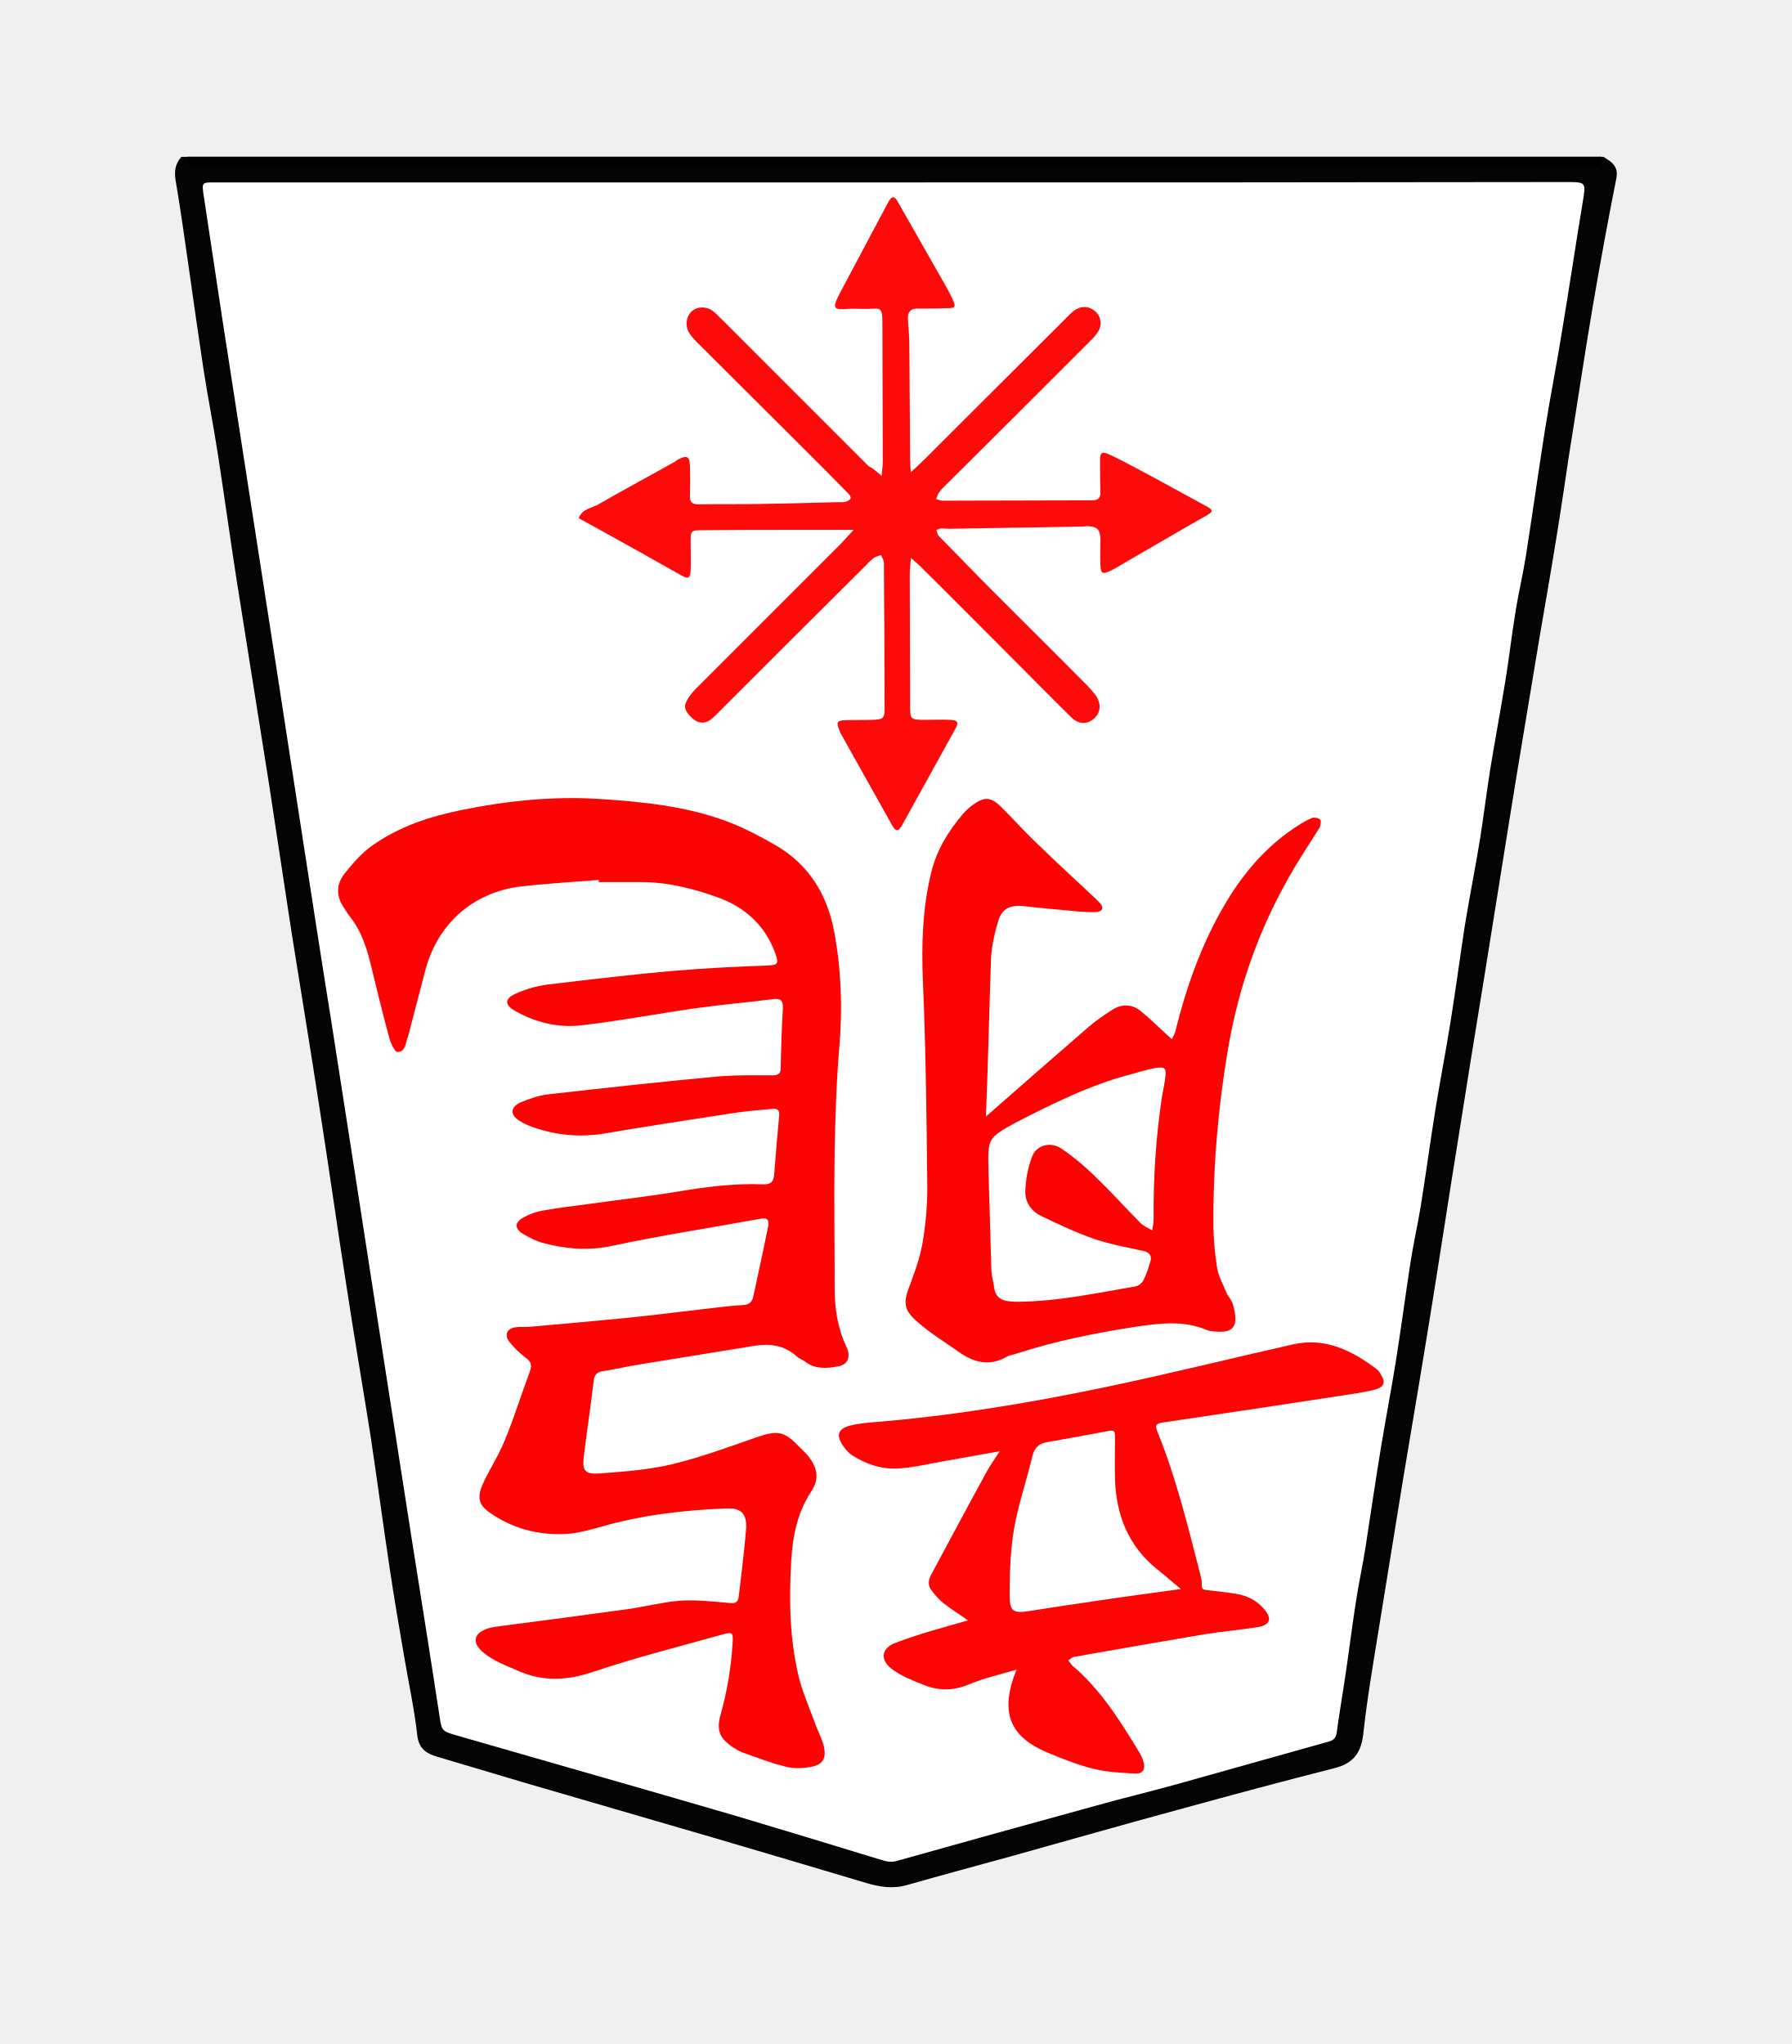
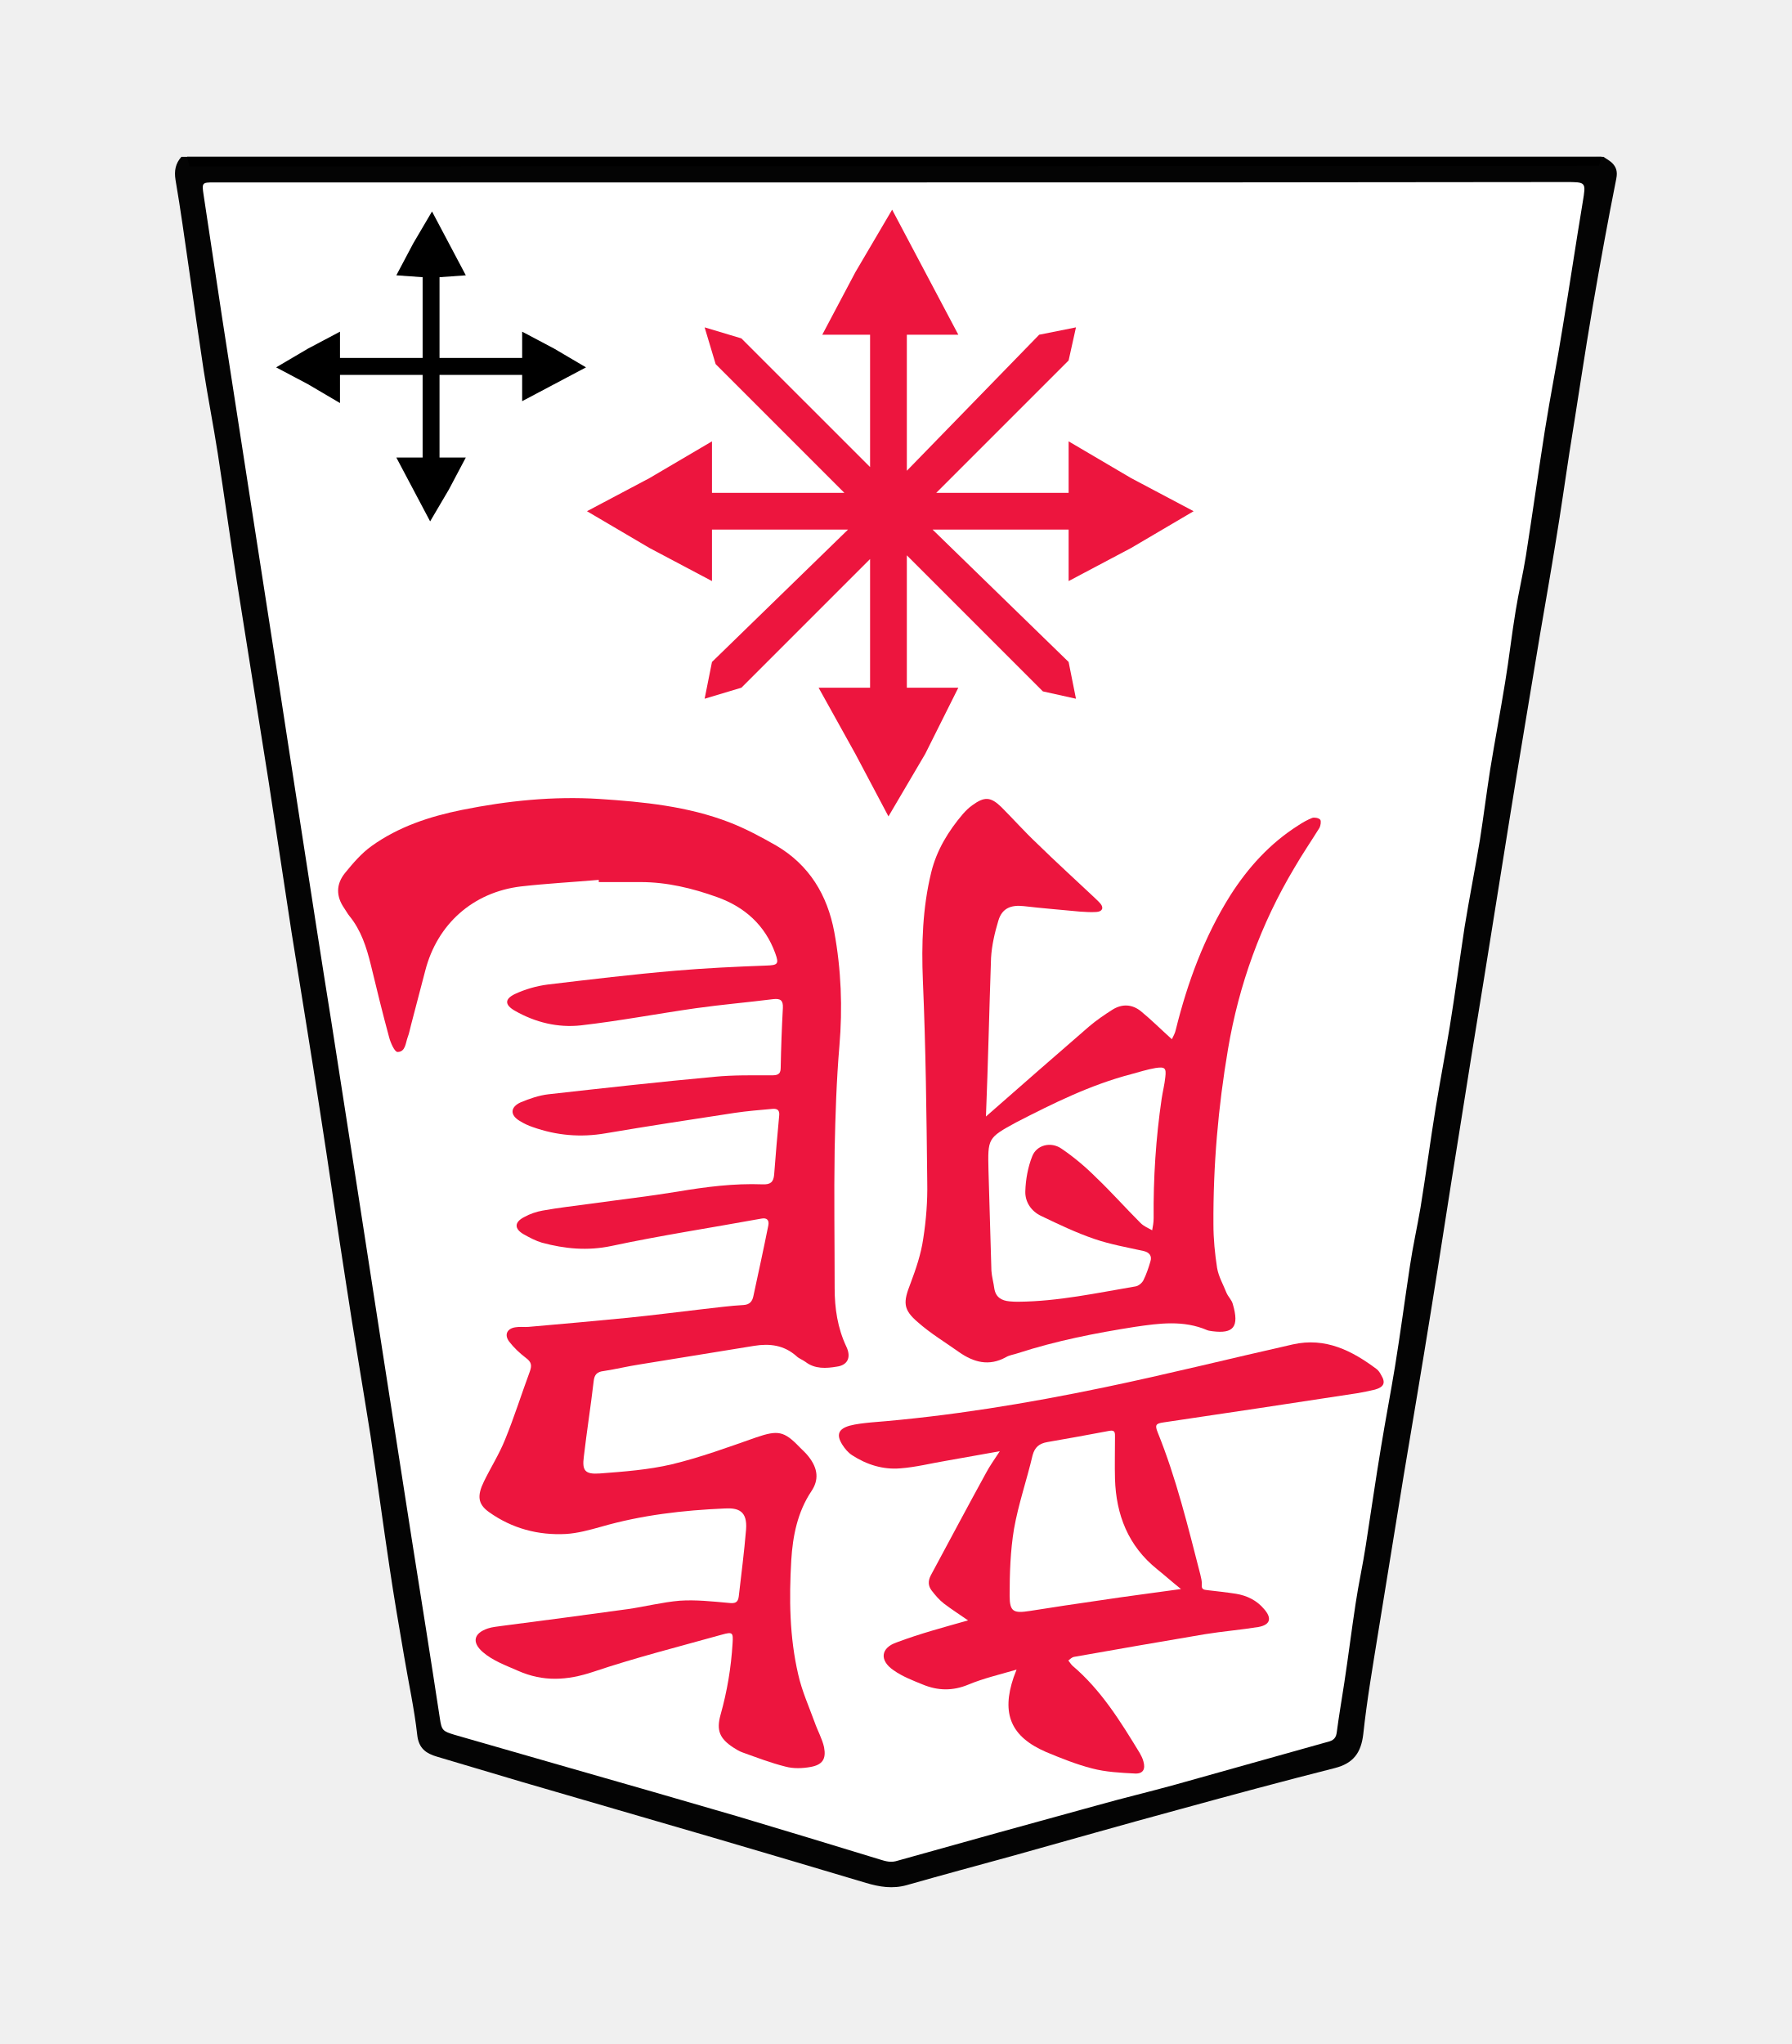
<svg xmlns="http://www.w3.org/2000/svg" version="1.1" id="Слой_1" x="0px" y="0px" viewBox="0 0 491.494 560.614" xml:space="preserve" width="491.494" height="560.614">
  <defs id="defs23" />
  <style type="text/css" id="style2">
	.st0{fill:#040404;}
	.st1{fill:#2F2F2F;}
	.st2{fill:#FD0404;}
	.st3{fill:#FD0B0B;}
	.st4{fill:#FD0405;}
</style>
  <path style="fill:#ffffff;stroke:#000000;stroke-width:1px;stroke-linecap:butt;stroke-linejoin:miter;stroke-opacity:1" d="M 369.489,480.639 439.276,48.318 52.216,47.426 118.212,477.071 244.408,514.975 Z" id="path832" />
  <g id="g18" transform="rotate(-180,271.9221,351.4653)">
    <g id="g16">
      <path class="st0" d="m 104,659.9 c -0.8,-0.5 -1.6,-1 -2.3,-1.6 -1.2,-1.2 -1.6,-2.4 -1.2,-4.4 2.3,-11.5 4.4,-23.1 6.4,-34.7 2.3,-13.5 4.3,-27.1 6.5,-40.7 1.2,-7.8 2.3,-15.7 3.6,-23.5 1.4,-8.7 2.9,-17.3 4.4,-26 2.8,-17 5.7,-34 8.4,-50.9 2.3,-14.4 4.6,-28.8 6.9,-43.1 2.4,-14.7 4.8,-29.4 7.1,-44.1 2.6,-16 5,-32 7.6,-48 2.4,-14.9 4.9,-29.7 7.4,-44.6 2.3,-14.4 4.7,-28.7 7,-43.1 1.5,-9.3 3.1,-18.6 4.1,-27.9 0.6,-5.1 2.7,-8 7.8,-9.3 14.2,-3.6 28.3,-7.4 42.5,-11.3 15.5,-4.2 30.9,-8.6 46.3,-12.9 9.5,-2.6 19.1,-5.2 28.6,-7.9 3.9,-1.1 7.5,-0.5 11.2,0.6 14.1,4.2 28.2,8.4 42.2,12.5 17.4,5.1 34.8,10.1 52.2,15.2 7.8,2.3 15.5,4.6 23.2,6.9 3.1,0.9 5.1,2.3 5.5,6 0.8,7.2 2.4,14.4 3.6,21.6 1.4,8.1 2.8,16.3 4,24.4 1.8,12 3.4,24 5.2,36 2.2,13.9 4.6,27.8 6.7,41.7 2.5,15.9 4.7,31.7 7.2,47.6 2.5,16.3 5.2,32.7 7.8,49 2.1,13.6 4.1,27.2 6.2,40.8 2.9,18.5 5.9,36.9 8.8,55.4 1.8,11.6 3.4,23.2 5.2,34.9 1.2,7.7 2.7,15.3 3.9,23 1.4,9.2 2.7,18.4 4,27.6 1.2,8.2 2.3,16.4 3.7,24.5 0.4,2.5 0,4.5 -1.6,6.3 -0.7,0 -1.3,0 -2,0 -1.3,-1.9 -3.3,-0.9 -5,-0.9 -125.4,-0.1 -250.7,-0.1 -376.1,-0.1 -1.3,0 -2.7,-0.1 -4,0.1 -0.3,0 -0.6,0.6 -1,0.9 -0.7,0 -1.3,0 -2,0 z m 194.2,-7 c 57.8,0 115.6,0 173.5,0 4.5,0 9,0 13.5,0 3.2,0 3.3,-0.1 2.8,-3.4 -1.7,-11.3 -3.4,-22.5 -5.1,-33.8 -2.6,-17 -5.3,-34 -7.9,-51 -2.3,-15 -4.7,-30.1 -7,-45.1 -2.4,-15.4 -4.7,-30.8 -7.1,-46.1 -2.6,-16.8 -5.2,-33.7 -7.9,-50.5 -2.4,-15.2 -4.7,-30.4 -7.1,-45.6 -2.3,-14.9 -4.6,-29.8 -6.9,-44.6 -2.7,-17.3 -5.4,-34.7 -8.1,-52 -2.6,-16.4 -5.2,-32.7 -7.7,-49.1 -0.5,-3.4 -0.8,-3.6 -4.1,-4.6 -10.4,-3 -20.9,-6 -31.3,-9 -15.4,-4.4 -30.7,-8.8 -46.1,-13.3 -13.1,-3.9 -26.2,-7.9 -39.3,-11.9 -1.6,-0.5 -3,-0.9 -4.8,-0.3 -18.2,5.1 -36.5,10.2 -54.8,15.2 -7.1,2 -14.3,3.7 -21.5,5.7 -13.7,3.8 -27.3,7.7 -41,11.5 -1.6,0.4 -2.8,0.7 -3.1,2.6 -0.6,4.6 -1.4,9.2 -2.1,13.8 -1.1,7.2 -2,14.5 -3.1,21.7 -0.8,5.4 -2,10.7 -2.8,16 -1.4,9 -2.7,18.1 -4.2,27.1 -1.2,7.3 -2.6,14.6 -3.8,21.9 -1.5,9.2 -2.7,18.4 -4.1,27.6 -0.8,5.4 -2,10.7 -2.9,16 -1.5,9.2 -2.7,18.4 -4.2,27.6 -1.2,7.3 -2.6,14.6 -3.8,21.9 -1.5,9.2 -2.7,18.3 -4.1,27.5 -1.3,8 -2.9,16 -4.2,23.9 -1,6.4 -1.8,12.8 -2.8,19.2 -1.3,8 -2.8,15.9 -4.1,23.9 -1.1,6.6 -1.8,13.1 -2.9,19.7 -0.8,5 -2,10 -2.8,15 -1.8,11.5 -3.4,22.9 -5.2,34.4 -1.5,9.5 -3.4,18.9 -4.9,28.4 -1.9,11.4 -3.6,22.9 -5.5,34.3 -0.9,5.5 -1,5.5 4.7,5.5 61.1,-0.1 122.4,-0.1 183.8,-0.1 z" id="path4" style="fill:#040404" />
      <path class="st1" d="m 106,659.9 c 0.3,-0.3 0.6,-0.9 1,-0.9 1.3,-0.1 2.7,-0.1 4,-0.1 125.4,0 250.7,0 376.1,0.1 1.6,0 3.6,-1 5,0.9 -128.8,0 -257.4,0 -386.1,0 z" id="path6" style="fill:#2f2f2f" />
-       <path class="st2" d="m 379.6,461.6 c 7.1,-0.6 14.3,-1 21.4,-1.8 13.1,-1.6 22.9,-10.3 26.2,-23.1 1.3,-5 2.6,-9.9 3.9,-14.9 0.3,-1.1 0.5,-2.3 0.9,-3.3 0.6,-1.6 0.6,-4.1 2.8,-4.1 0.8,0 1.9,2.5 2.3,4 1.8,6.6 3.4,13.2 5,19.8 1.2,4.9 2.7,9.6 5.9,13.5 0.5,0.6 0.9,1.4 1.4,2.1 2.3,3.3 2.3,6.6 -0.2,9.7 -2.2,2.7 -4.5,5.4 -7.3,7.4 -7.4,5.3 -15.9,8.1 -24.8,9.9 -12.4,2.5 -25,3.8 -37.7,3 -12.1,-0.8 -24.2,-2 -35.6,-6.4 -4.4,-1.7 -8.7,-4 -12.9,-6.4 -9,-5.3 -14,-13.5 -15.9,-23.7 -1.9,-10.3 -2.3,-20.8 -1.4,-31.3 0.8,-9.4 1.1,-18.9 1.3,-28.4 0.2,-12.7 0,-25.3 0,-38 0,-5.5 -0.8,-10.9 -3.2,-16 -1.4,-2.9 -0.4,-5.1 2.6,-5.5 2.9,-0.5 6,-0.7 8.6,1.3 0.8,0.6 1.8,0.9 2.5,1.6 3.4,3 7.3,3.5 11.6,2.8 10.5,-1.7 21,-3.4 31.4,-5.1 3.3,-0.5 6.5,-1.3 9.8,-1.8 1.8,-0.2 2.6,-0.9 2.8,-2.8 0.8,-6.9 1.9,-13.8 2.7,-20.7 0.5,-3.8 -0.3,-4.9 -4.4,-4.6 -6.6,0.5 -13.3,1 -19.7,2.5 -7.9,1.9 -15.5,4.7 -23.2,7.4 -5.9,2 -7.6,1.8 -11.9,-2.7 -0.8,-0.8 -1.7,-1.6 -2.4,-2.5 -2.7,-3.4 -2.9,-6.5 -0.8,-9.6 3.8,-5.7 5.1,-12.3 5.5,-18.9 0.6,-10.5 0.5,-21 -1.9,-31.3 -1,-4.5 -2.9,-8.7 -4.5,-13.1 -0.8,-2.3 -2.1,-4.6 -2.6,-6.9 -0.6,-3.2 0.4,-4.8 3.7,-5.4 2.2,-0.4 4.7,-0.5 6.9,0.1 4,1 7.9,2.5 11.8,3.9 0.9,0.3 1.8,0.9 2.6,1.4 3.6,2.4 4.6,4.6 3.4,8.9 -1.8,6.4 -2.9,12.9 -3.3,19.6 -0.2,3 0,3.2 2.9,2.4 11.8,-3.3 23.7,-6.3 35.3,-10.2 7.2,-2.4 13.7,-2.8 20.7,0.3 3.4,1.5 6.8,2.7 9.6,5.1 3.1,2.7 2.5,5.2 -1.4,6.5 -1.2,0.4 -2.6,0.5 -3.9,0.7 -11.5,1.5 -23,3 -34.5,4.6 -4.8,0.7 -9.5,1.9 -14.2,2.3 -4.4,0.3 -8.9,-0.2 -13.4,-0.6 -1.7,-0.2 -2.6,0 -2.8,1.8 -0.7,6.1 -1.5,12.2 -2,18.3 -0.4,5.1 2.1,6 5.8,5.8 11.5,-0.5 22.8,-1.8 33.9,-5 3.2,-0.9 6.5,-1.8 9.7,-2 7.6,-0.4 14.8,1.5 21.1,6 3.1,2.2 3.3,4.5 1.4,8.4 -1.9,3.9 -4.2,7.5 -5.8,11.5 -2.5,6.1 -4.5,12.5 -6.8,18.7 -0.6,1.7 -0.4,2.6 1.1,3.7 1.7,1.3 3.3,2.8 4.6,4.5 1.4,1.9 0.5,3.6 -1.8,3.9 -1.1,0.2 -2.3,0 -3.5,0.1 -9.1,0.8 -18.2,1.6 -27.3,2.5 -6.9,0.7 -13.9,1.6 -20.8,2.4 -3.6,0.4 -7.3,0.9 -10.9,1.1 -1.7,0.1 -2.4,1 -2.7,2.4 -1.4,6.5 -2.8,12.9 -4.1,19.4 -0.3,1.5 0.4,2.2 1.9,1.9 13.7,-2.5 27.5,-4.6 41.1,-7.5 6.6,-1.4 12.8,-0.8 19.1,0.9 1.7,0.5 3.4,1.4 5,2.3 2.6,1.5 2.6,3.3 -0.1,4.7 -1.6,0.9 -3.4,1.5 -5.1,1.8 -4.4,0.8 -8.9,1.3 -13.3,1.9 -7.9,1.1 -15.8,2 -23.7,3.3 -7.7,1.3 -15.5,2.3 -23.3,2 -2.2,-0.1 -3,0.6 -3.2,2.6 -0.4,5.5 -0.9,10.9 -1.4,16.4 -0.1,1.3 0.5,1.8 1.8,1.7 3.5,-0.3 7,-0.6 10.4,-1.1 11.8,-1.8 23.6,-3.6 35.4,-5.6 6.9,-1.2 13.5,-0.6 20,1.7 1.2,0.4 2.5,1 3.6,1.7 2.7,1.6 2.6,3.8 -0.3,5.1 -2.4,1 -5,1.9 -7.6,2.2 -15.2,1.7 -30.4,3.4 -45.6,4.8 -5.1,0.5 -10.3,0.4 -15.5,0.4 -1.5,0 -2.6,0.1 -2.6,2 -0.1,5.5 -0.3,11 -0.6,16.5 -0.1,2.1 0.7,2.6 2.6,2.4 7.1,-0.9 14.2,-1.5 21.3,-2.5 10.5,-1.5 21,-3.5 31.5,-4.7 6.3,-0.7 12.5,0.8 18.1,4 2.8,1.6 2.9,3.2 0,4.6 -2.8,1.3 -5.9,2.2 -9,2.6 -11.7,1.4 -23.4,2.8 -35.1,3.8 -8.2,0.7 -16.5,1.1 -24.8,1.4 -3.2,0.1 -3.6,0.4 -2.5,3.4 2.8,7.7 8.4,12.7 16,15.4 6.7,2.4 13.7,4.1 20.9,4.1 3.8,0 7.7,0 11.5,0 0,0.1 0,0.4 0,0.6 z" id="path8" style="fill:#fd0404" />
-       <path class="st2" d="m 273.4,396.7 c -10,8.8 -19.2,16.8 -28.3,24.7 -2,1.7 -4.2,3.2 -6.4,4.6 -2.7,1.7 -5.5,1.5 -7.9,-0.5 -2.8,-2.3 -5.4,-4.9 -8.4,-7.6 -0.4,0.8 -0.9,1.7 -1.1,2.7 -3.2,12.9 -7.8,25.4 -14.9,36.7 -4.9,7.7 -10.9,14.3 -18.6,19.2 -1.2,0.8 -2.6,1.6 -3.9,2.1 -0.6,0.2 -1.8,0 -2.2,-0.5 -0.3,-0.4 -0.1,-1.6 0.2,-2.2 2.3,-3.7 4.7,-7.2 6.9,-11 9.2,-15.4 15.2,-32 18.2,-49.7 2.7,-15.9 4.1,-32 4,-48.1 0,-4 -0.4,-8 -1,-11.9 -0.4,-2.4 -1.7,-4.6 -2.6,-6.9 -0.5,-1.1 -1.4,-1.9 -1.7,-3 -1.9,-6.4 -0.1,-8.2 5.5,-7.5 0.5,0.1 1,0.1 1.5,0.3 6.5,2.8 13.1,1.9 19.9,0.9 10.8,-1.7 21.5,-3.8 32,-7.2 1.1,-0.4 2.3,-0.5 3.3,-1.1 4.7,-2.6 8.9,-1.4 12.9,1.4 3.8,2.7 7.8,5.1 11.3,8.2 4.1,3.5 4,5.5 2,10.6 -1.5,4 -2.9,8.1 -3.5,12.3 -0.8,5.1 -1.2,10.3 -1.1,15.4 0.2,18.5 0.4,37 1.2,55.4 0.4,10 0.1,19.9 -2.3,29.7 -1.5,6.1 -4.7,11.3 -8.7,16 -0.8,0.9 -1.6,1.7 -2.6,2.4 -3.3,2.4 -5,2.3 -7.9,-0.5 -3.3,-3.3 -6.4,-6.8 -9.8,-10 -5.1,-5 -10.4,-9.8 -15.6,-14.7 -0.6,-0.6 -1.2,-1.1 -1.8,-1.8 -1,-1.2 -0.5,-2.2 1.1,-2.3 1.5,-0.1 3,0 4.5,0.1 5.1,0.5 10.3,0.9 15.4,1.5 3.6,0.4 6,-0.6 7,-4 1,-3.3 1.8,-6.8 2,-10.2 0.5,-14.3 0.8,-28.6 1.4,-43.5 z m -0.7,-14.9 c -0.3,-9.1 -0.5,-18.3 -0.8,-27.4 -0.1,-1.6 -0.6,-3.3 -0.8,-4.9 -0.4,-2.4 -2,-3.3 -4.2,-3.5 -0.8,-0.1 -1.7,-0.1 -2.5,-0.1 -10.8,0.1 -21.4,2.4 -32,4.2 -0.8,0.1 -1.8,0.9 -2.2,1.7 -0.8,1.6 -1.4,3.4 -1.9,5.1 -0.5,1.5 0.2,2.5 1.8,2.9 4.5,1 9.1,1.8 13.5,3.3 5,1.7 9.8,4 14.6,6.3 2.8,1.3 4.5,3.9 4.4,6.8 -0.1,3.2 -0.7,6.6 -1.9,9.6 -1.2,3.1 -5.1,4.1 -8,2.1 -3.4,-2.3 -6.6,-5 -9.5,-7.9 -4.2,-4 -8.1,-8.4 -12.2,-12.5 -0.9,-0.9 -2.1,-1.4 -3.2,-2 -0.2,1.1 -0.4,2.2 -0.4,3.3 0.1,11 -0.6,21.9 -2.2,32.8 -0.3,2 -0.8,3.9 -1,5.9 -0.3,2.5 0.1,2.9 2.7,2.5 2.3,-0.4 4.5,-1.1 6.7,-1.7 11.1,-2.9 21.4,-8 31.5,-13.2 7.9,-4.3 7.8,-4.4 7.6,-13.3 z" id="path10" style="fill:#fd0404" />
-       <path class="st3" d="m 302,572.4 c -0.1,1.7 -0.3,2.8 -0.3,3.9 0,12.7 0.1,25.3 0.1,38 0,4.7 0.6,4 4.2,3.9 1.8,0 3.7,0.1 5.5,0 3.2,-0.2 4.3,-0.2 2.2,3.9 -4.4,8.3 -8.9,16.7 -13.3,25 -1.2,2.3 -1.9,2.3 -3.1,0 -4.1,-7.2 -8.2,-14.4 -12.3,-21.6 -0.8,-1.4 -1.6,-2.8 -2.3,-4.3 -1.2,-2.6 -1,-2.8 1.6,-2.8 2.5,-0.1 5,-0.1 7.5,-0.1 2.1,0.1 3.1,-0.7 3,-2.9 -0.2,-2.7 -0.4,-5.3 -0.4,-8 -0.1,-10.2 -0.1,-20.3 -0.2,-30.5 0,-1 -0.1,-1.9 -0.2,-3.5 -1.6,1.5 -2.8,2.6 -3.9,3.7 -12.7,12.7 -25.5,25.4 -38.2,38.1 -0.8,0.8 -1.6,1.7 -2.5,2.4 -1.9,1.5 -4.1,1.5 -5.9,0 -1.7,-1.4 -2.1,-3.9 -0.7,-5.9 0.8,-1.2 2,-2.3 3,-3.3 12.6,-12.6 25.2,-25.2 37.9,-37.8 0.8,-0.8 1.7,-1.6 2.4,-2.5 0.5,-0.6 0.7,-1.4 1,-2.1 -0.6,-0.1 -1.3,-0.4 -1.9,-0.4 -13.6,0 -27.3,0.1 -40.9,0.1 -1.7,0 -2.4,0.7 -2.3,2.4 0.1,2.8 0.1,5.7 0.1,8.5 0,2.3 -0.5,2.6 -2.7,1.6 -2.4,-1.1 -4.8,-2.4 -7.1,-3.6 -6.6,-3.5 -13.1,-7.1 -19.7,-10.7 -1.6,-0.9 -1.4,-1.4 0.2,-2.3 8.3,-4.7 16.6,-9.6 24.9,-14.4 0.4,-0.2 0.9,-0.5 1.3,-0.7 2.5,-1.2 2.9,-1 3,1.6 0.1,2.3 0,4.7 0,7 0.1,2.5 0.8,3.3 3.1,3.5 0.7,0.1 1.3,-0.1 2,-0.1 12.2,-0.2 24.3,-0.4 36.5,-0.6 0.7,0 1.3,0.1 2,0.1 0.5,0 0.9,-0.3 1.4,-0.4 -0.2,-0.6 -0.3,-1.3 -0.7,-1.7 -5.3,-5.4 -10.6,-10.9 -16,-16.3 -8.2,-8.2 -16.4,-16.3 -24.5,-24.5 -0.8,-0.8 -1.6,-1.7 -2.3,-2.6 -1.8,-2.3 -1.7,-5 0.3,-6.7 1.8,-1.6 4.2,-1.6 6.2,0.4 5,4.9 9.9,9.9 14.8,14.8 8.8,8.8 17.6,17.7 26.5,26.5 0.7,0.7 1.4,1.3 2.7,2.4 0.1,-1.8 0.3,-3 0.3,-4.2 0,-12 -0.1,-24 -0.1,-36 0,-4.2 0,-4.2 -4.4,-4.2 -2.2,0 -4.3,0.1 -6.5,0 -2.1,-0.1 -2.5,-0.6 -1.6,-2.3 4.9,-8.9 9.8,-17.7 14.7,-26.6 1,-1.8 1.7,-1.8 2.7,-0.1 4.7,8.4 9.4,16.8 14.1,25.2 0.2,0.3 0.3,0.6 0.4,0.9 0.9,2.2 0.7,2.7 -1.6,2.8 -2.5,0.1 -5,0 -7.5,0.1 -2.9,0.1 -3.3,0.4 -3.3,3.1 0,13.3 0.1,26.7 0.2,40 0,0.7 0.5,1.4 0.8,2.1 0.7,-0.3 1.5,-0.4 2.1,-0.9 0.9,-0.7 1.7,-1.6 2.5,-2.4 13,-12.9 26,-25.9 38.9,-38.8 1.1,-1.1 2.1,-2.2 3.3,-3.1 1.7,-1.2 3.4,-1 5,0.5 2,1.8 2.5,3.2 1.2,5.2 -0.8,1.4 -2,2.6 -3.2,3.8 -12.8,12.8 -25.7,25.7 -38.5,38.5 -1.1,1.1 -2.2,2.4 -3.8,4.1 6.3,0 11.9,0 17.5,0 8,0 15.9,0 23.9,-0.1 3.3,0 3.3,-0.1 3.3,-3.4 0,-2.5 -0.1,-5 0,-7.5 0.1,-2.3 0.6,-2.6 2.7,-1.4 7.6,4.3 15.3,8.6 22.9,12.8 1.7,0.9 3.4,1.9 5.1,2.8 -0.9,2.6 -3.5,2.7 -5.4,3.8 -6.9,4 -13.9,7.7 -20.8,11.6 -0.4,0.2 -0.8,0.6 -1.2,0.8 -2.3,1.1 -3,0.7 -3.1,-1.7 -0.1,-2.8 -0.1,-5.7 0,-8.5 0,-1.7 -0.7,-2.2 -2.4,-2.2 -5.5,0.1 -11,0 -16.5,0.1 -7.1,0.1 -14.2,0.3 -21.3,0.5 -0.8,0 -1.7,-0.1 -2.5,0.1 -0.5,0.1 -1.1,0.5 -1.4,0.9 -0.1,0.2 0.2,0.9 0.5,1.2 3.9,4 7.9,8 11.9,12 9.9,9.9 19.9,19.8 29.8,29.7 0.8,0.8 1.6,1.7 2.2,2.7 1.1,1.9 0.7,4.6 -1,5.9 -1.4,1.2 -3.9,1.2 -5.5,0 -1.1,-0.8 -1.9,-1.8 -2.9,-2.7 -13.3,-13.3 -26.6,-26.6 -39.9,-39.9 -1.2,-0.6 -2.2,-1.5 -3.6,-2.7 z" id="path12" style="fill:#fd0b0b" />
-       <path class="st4" d="m 278.3,258.5 c 2.3,1.6 4.5,3 6.6,4.6 1.3,1 2.4,2.3 3.4,3.6 1,1.3 1,2.7 0.2,4.2 -5,9.3 -10,18.7 -15.1,28 -1,1.9 -2.3,3.7 -3.8,6 5.2,-0.9 9.9,-1.8 14.6,-2.6 4.2,-0.7 8.5,-1.8 12.7,-2.1 4.7,-0.4 9.2,1 13.2,3.6 1.1,0.7 2,1.8 2.7,2.9 1.7,2.7 1.1,4.3 -2,5.2 -1.9,0.5 -3.9,0.7 -5.9,0.9 -21.5,1.7 -42.8,5.2 -63.9,9.6 -17.3,3.6 -34.5,7.9 -51.8,11.8 -8.9,2 -16.2,-1.7 -23,-6.8 -0.5,-0.4 -0.9,-1 -1.2,-1.6 -1.3,-2.1 -0.8,-3.3 1.7,-4 1.6,-0.4 3.2,-0.7 4.9,-1 17.7,-2.7 35.4,-5.4 53.1,-8 2.1,-0.3 2.4,-0.7 1.6,-2.7 -5.1,-12.6 -8.3,-25.8 -11.7,-39 -0.2,-0.9 -0.5,-1.9 -0.4,-2.9 0.1,-1.2 -0.6,-1.3 -1.5,-1.4 -2.6,-0.3 -5.3,-0.6 -7.9,-1 -3,-0.5 -5.7,-1.8 -7.7,-4.2 -2.2,-2.5 -1.7,-4.3 1.5,-4.9 4.9,-0.8 9.9,-1.2 14.8,-2 11.9,-2 23.9,-4.1 35.8,-6.2 0.6,-0.1 1.1,-0.6 1.6,-1 -0.4,-0.5 -0.7,-1 -1.1,-1.4 -7.9,-6.7 -13.2,-15.3 -18.5,-24 -0.4,-0.7 -0.8,-1.5 -1,-2.3 -0.6,-2.1 0.1,-3.4 2.3,-3.3 4,0.2 8,0.4 11.8,1.4 4.3,1.1 8.5,2.8 12.6,4.5 9.7,4.2 12.3,10.5 8.9,20.5 -0.2,0.4 -0.3,0.9 -0.8,2.1 4.8,-1.4 9.1,-2.4 13.2,-4.1 4.3,-1.8 8.4,-1.7 12.5,0 2.7,1.1 5.6,2.2 8,3.9 4,2.7 3.6,6.2 -0.9,7.7 -6.4,2.4 -12.8,4.1 -19.5,6 z m -58.4,8.6 c 2.5,2 4.5,3.8 6.5,5.4 8,6.4 11.3,15 11.6,24.8 0.1,3.8 0,7.7 0,11.5 0,1 -0.1,2 1.5,1.7 5.7,-1.1 11.4,-2.1 17.1,-3.1 2.2,-0.4 3.4,-1.4 4,-3.6 1.6,-6.8 3.9,-13.4 5.1,-20.2 1,-6 1.2,-12.2 1.2,-18.3 0,-4.5 -1.1,-4.9 -5.6,-4.2 -6.4,1 -12.8,2 -19.2,2.9 -7.2,1.1 -14.4,2 -22.2,3.1 z" id="path14" style="fill:#fd0405" />
+       <path class="st2" d="m 379.6,461.6 c 7.1,-0.6 14.3,-1 21.4,-1.8 13.1,-1.6 22.9,-10.3 26.2,-23.1 1.3,-5 2.6,-9.9 3.9,-14.9 0.3,-1.1 0.5,-2.3 0.9,-3.3 0.6,-1.6 0.6,-4.1 2.8,-4.1 0.8,0 1.9,2.5 2.3,4 1.8,6.6 3.4,13.2 5,19.8 1.2,4.9 2.7,9.6 5.9,13.5 0.5,0.6 0.9,1.4 1.4,2.1 2.3,3.3 2.3,6.6 -0.2,9.7 -2.2,2.7 -4.5,5.4 -7.3,7.4 -7.4,5.3 -15.9,8.1 -24.8,9.9 -12.4,2.5 -25,3.8 -37.7,3 -12.1,-0.8 -24.2,-2 -35.6,-6.4 -4.4,-1.7 -8.7,-4 -12.9,-6.4 -9,-5.3 -14,-13.5 -15.9,-23.7 -1.9,-10.3 -2.3,-20.8 -1.4,-31.3 0.8,-9.4 1.1,-18.9 1.3,-28.4 0.2,-12.7 0,-25.3 0,-38 0,-5.5 -0.8,-10.9 -3.2,-16 -1.4,-2.9 -0.4,-5.1 2.6,-5.5 2.9,-0.5 6,-0.7 8.6,1.3 0.8,0.6 1.8,0.9 2.5,1.6 3.4,3 7.3,3.5 11.6,2.8 10.5,-1.7 21,-3.4 31.4,-5.1 3.3,-0.5 6.5,-1.3 9.8,-1.8 1.8,-0.2 2.6,-0.9 2.8,-2.8 0.8,-6.9 1.9,-13.8 2.7,-20.7 0.5,-3.8 -0.3,-4.9 -4.4,-4.6 -6.6,0.5 -13.3,1 -19.7,2.5 -7.9,1.9 -15.5,4.7 -23.2,7.4 -5.9,2 -7.6,1.8 -11.9,-2.7 -0.8,-0.8 -1.7,-1.6 -2.4,-2.5 -2.7,-3.4 -2.9,-6.5 -0.8,-9.6 3.8,-5.7 5.1,-12.3 5.5,-18.9 0.6,-10.5 0.5,-21 -1.9,-31.3 -1,-4.5 -2.9,-8.7 -4.5,-13.1 -0.8,-2.3 -2.1,-4.6 -2.6,-6.9 -0.6,-3.2 0.4,-4.8 3.7,-5.4 2.2,-0.4 4.7,-0.5 6.9,0.1 4,1 7.9,2.5 11.8,3.9 0.9,0.3 1.8,0.9 2.6,1.4 3.6,2.4 4.6,4.6 3.4,8.9 -1.8,6.4 -2.9,12.9 -3.3,19.6 -0.2,3 0,3.2 2.9,2.4 11.8,-3.3 23.7,-6.3 35.3,-10.2 7.2,-2.4 13.7,-2.8 20.7,0.3 3.4,1.5 6.8,2.7 9.6,5.1 3.1,2.7 2.5,5.2 -1.4,6.5 -1.2,0.4 -2.6,0.5 -3.9,0.7 -11.5,1.5 -23,3 -34.5,4.6 -4.8,0.7 -9.5,1.9 -14.2,2.3 -4.4,0.3 -8.9,-0.2 -13.4,-0.6 -1.7,-0.2 -2.6,0 -2.8,1.8 -0.7,6.1 -1.5,12.2 -2,18.3 -0.4,5.1 2.1,6 5.8,5.8 11.5,-0.5 22.8,-1.8 33.9,-5 3.2,-0.9 6.5,-1.8 9.7,-2 7.6,-0.4 14.8,1.5 21.1,6 3.1,2.2 3.3,4.5 1.4,8.4 -1.9,3.9 -4.2,7.5 -5.8,11.5 -2.5,6.1 -4.5,12.5 -6.8,18.7 -0.6,1.7 -0.4,2.6 1.1,3.7 1.7,1.3 3.3,2.8 4.6,4.5 1.4,1.9 0.5,3.6 -1.8,3.9 -1.1,0.2 -2.3,0 -3.5,0.1 -9.1,0.8 -18.2,1.6 -27.3,2.5 -6.9,0.7 -13.9,1.6 -20.8,2.4 -3.6,0.4 -7.3,0.9 -10.9,1.1 -1.7,0.1 -2.4,1 -2.7,2.4 -1.4,6.5 -2.8,12.9 -4.1,19.4 -0.3,1.5 0.4,2.2 1.9,1.9 13.7,-2.5 27.5,-4.6 41.1,-7.5 6.6,-1.4 12.8,-0.8 19.1,0.9 1.7,0.5 3.4,1.4 5,2.3 2.6,1.5 2.6,3.3 -0.1,4.7 -1.6,0.9 -3.4,1.5 -5.1,1.8 -4.4,0.8 -8.9,1.3 -13.3,1.9 -7.9,1.1 -15.8,2 -23.7,3.3 -7.7,1.3 -15.5,2.3 -23.3,2 -2.2,-0.1 -3,0.6 -3.2,2.6 -0.4,5.5 -0.9,10.9 -1.4,16.4 -0.1,1.3 0.5,1.8 1.8,1.7 3.5,-0.3 7,-0.6 10.4,-1.1 11.8,-1.8 23.6,-3.6 35.4,-5.6 6.9,-1.2 13.5,-0.6 20,1.7 1.2,0.4 2.5,1 3.6,1.7 2.7,1.6 2.6,3.8 -0.3,5.1 -2.4,1 -5,1.9 -7.6,2.2 -15.2,1.7 -30.4,3.4 -45.6,4.8 -5.1,0.5 -10.3,0.4 -15.5,0.4 -1.5,0 -2.6,0.1 -2.6,2 -0.1,5.5 -0.3,11 -0.6,16.5 -0.1,2.1 0.7,2.6 2.6,2.4 7.1,-0.9 14.2,-1.5 21.3,-2.5 10.5,-1.5 21,-3.5 31.5,-4.7 6.3,-0.7 12.5,0.8 18.1,4 2.8,1.6 2.9,3.2 0,4.6 -2.8,1.3 -5.9,2.2 -9,2.6 -11.7,1.4 -23.4,2.8 -35.1,3.8 -8.2,0.7 -16.5,1.1 -24.8,1.4 -3.2,0.1 -3.6,0.4 -2.5,3.4 2.8,7.7 8.4,12.7 16,15.4 6.7,2.4 13.7,4.1 20.9,4.1 3.8,0 7.7,0 11.5,0 0,0.1 0,0.4 0,0.6 z" id="path8" style="fill:#ed153e;fill-opacity:1" />
+       <path class="st2" d="m 273.4,396.7 c -10,8.8 -19.2,16.8 -28.3,24.7 -2,1.7 -4.2,3.2 -6.4,4.6 -2.7,1.7 -5.5,1.5 -7.9,-0.5 -2.8,-2.3 -5.4,-4.9 -8.4,-7.6 -0.4,0.8 -0.9,1.7 -1.1,2.7 -3.2,12.9 -7.8,25.4 -14.9,36.7 -4.9,7.7 -10.9,14.3 -18.6,19.2 -1.2,0.8 -2.6,1.6 -3.9,2.1 -0.6,0.2 -1.8,0 -2.2,-0.5 -0.3,-0.4 -0.1,-1.6 0.2,-2.2 2.3,-3.7 4.7,-7.2 6.9,-11 9.2,-15.4 15.2,-32 18.2,-49.7 2.7,-15.9 4.1,-32 4,-48.1 0,-4 -0.4,-8 -1,-11.9 -0.4,-2.4 -1.7,-4.6 -2.6,-6.9 -0.5,-1.1 -1.4,-1.9 -1.7,-3 -1.9,-6.4 -0.1,-8.2 5.5,-7.5 0.5,0.1 1,0.1 1.5,0.3 6.5,2.8 13.1,1.9 19.9,0.9 10.8,-1.7 21.5,-3.8 32,-7.2 1.1,-0.4 2.3,-0.5 3.3,-1.1 4.7,-2.6 8.9,-1.4 12.9,1.4 3.8,2.7 7.8,5.1 11.3,8.2 4.1,3.5 4,5.5 2,10.6 -1.5,4 -2.9,8.1 -3.5,12.3 -0.8,5.1 -1.2,10.3 -1.1,15.4 0.2,18.5 0.4,37 1.2,55.4 0.4,10 0.1,19.9 -2.3,29.7 -1.5,6.1 -4.7,11.3 -8.7,16 -0.8,0.9 -1.6,1.7 -2.6,2.4 -3.3,2.4 -5,2.3 -7.9,-0.5 -3.3,-3.3 -6.4,-6.8 -9.8,-10 -5.1,-5 -10.4,-9.8 -15.6,-14.7 -0.6,-0.6 -1.2,-1.1 -1.8,-1.8 -1,-1.2 -0.5,-2.2 1.1,-2.3 1.5,-0.1 3,0 4.5,0.1 5.1,0.5 10.3,0.9 15.4,1.5 3.6,0.4 6,-0.6 7,-4 1,-3.3 1.8,-6.8 2,-10.2 0.5,-14.3 0.8,-28.6 1.4,-43.5 z m -0.7,-14.9 c -0.3,-9.1 -0.5,-18.3 -0.8,-27.4 -0.1,-1.6 -0.6,-3.3 -0.8,-4.9 -0.4,-2.4 -2,-3.3 -4.2,-3.5 -0.8,-0.1 -1.7,-0.1 -2.5,-0.1 -10.8,0.1 -21.4,2.4 -32,4.2 -0.8,0.1 -1.8,0.9 -2.2,1.7 -0.8,1.6 -1.4,3.4 -1.9,5.1 -0.5,1.5 0.2,2.5 1.8,2.9 4.5,1 9.1,1.8 13.5,3.3 5,1.7 9.8,4 14.6,6.3 2.8,1.3 4.5,3.9 4.4,6.8 -0.1,3.2 -0.7,6.6 -1.9,9.6 -1.2,3.1 -5.1,4.1 -8,2.1 -3.4,-2.3 -6.6,-5 -9.5,-7.9 -4.2,-4 -8.1,-8.4 -12.2,-12.5 -0.9,-0.9 -2.1,-1.4 -3.2,-2 -0.2,1.1 -0.4,2.2 -0.4,3.3 0.1,11 -0.6,21.9 -2.2,32.8 -0.3,2 -0.8,3.9 -1,5.9 -0.3,2.5 0.1,2.9 2.7,2.5 2.3,-0.4 4.5,-1.1 6.7,-1.7 11.1,-2.9 21.4,-8 31.5,-13.2 7.9,-4.3 7.8,-4.4 7.6,-13.3 z" id="path10" style="fill:#ed153e;fill-opacity:1" />
+       <path class="st4" d="m 278.3,258.5 c 2.3,1.6 4.5,3 6.6,4.6 1.3,1 2.4,2.3 3.4,3.6 1,1.3 1,2.7 0.2,4.2 -5,9.3 -10,18.7 -15.1,28 -1,1.9 -2.3,3.7 -3.8,6 5.2,-0.9 9.9,-1.8 14.6,-2.6 4.2,-0.7 8.5,-1.8 12.7,-2.1 4.7,-0.4 9.2,1 13.2,3.6 1.1,0.7 2,1.8 2.7,2.9 1.7,2.7 1.1,4.3 -2,5.2 -1.9,0.5 -3.9,0.7 -5.9,0.9 -21.5,1.7 -42.8,5.2 -63.9,9.6 -17.3,3.6 -34.5,7.9 -51.8,11.8 -8.9,2 -16.2,-1.7 -23,-6.8 -0.5,-0.4 -0.9,-1 -1.2,-1.6 -1.3,-2.1 -0.8,-3.3 1.7,-4 1.6,-0.4 3.2,-0.7 4.9,-1 17.7,-2.7 35.4,-5.4 53.1,-8 2.1,-0.3 2.4,-0.7 1.6,-2.7 -5.1,-12.6 -8.3,-25.8 -11.7,-39 -0.2,-0.9 -0.5,-1.9 -0.4,-2.9 0.1,-1.2 -0.6,-1.3 -1.5,-1.4 -2.6,-0.3 -5.3,-0.6 -7.9,-1 -3,-0.5 -5.7,-1.8 -7.7,-4.2 -2.2,-2.5 -1.7,-4.3 1.5,-4.9 4.9,-0.8 9.9,-1.2 14.8,-2 11.9,-2 23.9,-4.1 35.8,-6.2 0.6,-0.1 1.1,-0.6 1.6,-1 -0.4,-0.5 -0.7,-1 -1.1,-1.4 -7.9,-6.7 -13.2,-15.3 -18.5,-24 -0.4,-0.7 -0.8,-1.5 -1,-2.3 -0.6,-2.1 0.1,-3.4 2.3,-3.3 4,0.2 8,0.4 11.8,1.4 4.3,1.1 8.5,2.8 12.6,4.5 9.7,4.2 12.3,10.5 8.9,20.5 -0.2,0.4 -0.3,0.9 -0.8,2.1 4.8,-1.4 9.1,-2.4 13.2,-4.1 4.3,-1.8 8.4,-1.7 12.5,0 2.7,1.1 5.6,2.2 8,3.9 4,2.7 3.6,6.2 -0.9,7.7 -6.4,2.4 -12.8,4.1 -19.5,6 z m -58.4,8.6 c 2.5,2 4.5,3.8 6.5,5.4 8,6.4 11.3,15 11.6,24.8 0.1,3.8 0,7.7 0,11.5 0,1 -0.1,2 1.5,1.7 5.7,-1.1 11.4,-2.1 17.1,-3.1 2.2,-0.4 3.4,-1.4 4,-3.6 1.6,-6.8 3.9,-13.4 5.1,-20.2 1,-6 1.2,-12.2 1.2,-18.3 0,-4.5 -1.1,-4.9 -5.6,-4.2 -6.4,1 -12.8,2 -19.2,2.9 -7.2,1.1 -14.4,2 -22.2,3.1 z" id="path14" style="fill:#ed153e;fill-opacity:1" />
    </g>
  </g>
  <path style="fill:#000000;stroke:none;stroke-width:1px;stroke-linecap:butt;stroke-linejoin:miter;stroke-opacity:1" d="m 438.574,45.497 -386.589,0.133 -0.641,-2.63 H 439.303 Z" id="path834" />
+   <path style="display:block;fill:#ed153e;fill-opacity:1;fill-rule:evenodd;stroke-width:10.085" d="m 293.123,181.56 2.017,10.085 -9.077,-2.017 -37.315,-37.315 v 36.307 h 14.119 l -9.077,18.153 -10.085,17.145 -9.077,-17.145 -10.085,-18.153 h 14.119 v -35.298 l -35.298,35.298 -10.085,3.026 2.017,-10.085 37.315,-36.307 h -37.315 v 14.119 l -17.145,-9.077 -17.145,-10.085 17.145,-9.077 17.145,-10.085 v 14.119 h 36.307 l -35.298,-35.298 -3.026,-10.085 10.085,3.026 35.298,35.298 V 91.801 h -13.111 l 9.077,-17.145 10.085,-17.145 9.077,17.145 9.077,17.145 h -14.119 v 37.315 l 36.307,-37.315 10.085,-2.017 -2.017,9.077 -36.307,36.307 h 36.307 v -14.119 l 17.145,10.085 17.145,9.077 -17.145,10.085 -17.145,9.077 V 145.253 h -37.315 z" class="g6_7" id="path106" />
+   <path style="display:block;fill:#000000;fill-opacity:1;fill-rule:evenodd;stroke-width:5.152" d="m 160.744,100.758 -8.758,4.636 -8.758,4.636 v -7.212 h -22.667 v 22.667 h 7.212 l -4.636,8.758 -5.152,8.758 -4.636,-8.758 -4.636,-8.758 h 7.212 V 102.818 H 93.259 v 7.727 l -8.758,-5.152 -8.758,-4.636 8.758,-5.152 8.758,-4.636 v 7.212 h 22.667 v -22.152 l -7.212,-0.515 4.636,-8.758 5.152,-8.758 4.636,8.758 4.636,8.758 -7.212,0.515 v 22.152 h 22.667 v -7.212 l 8.758,4.636 z" class="g3_7" id="path406" />
</svg>
